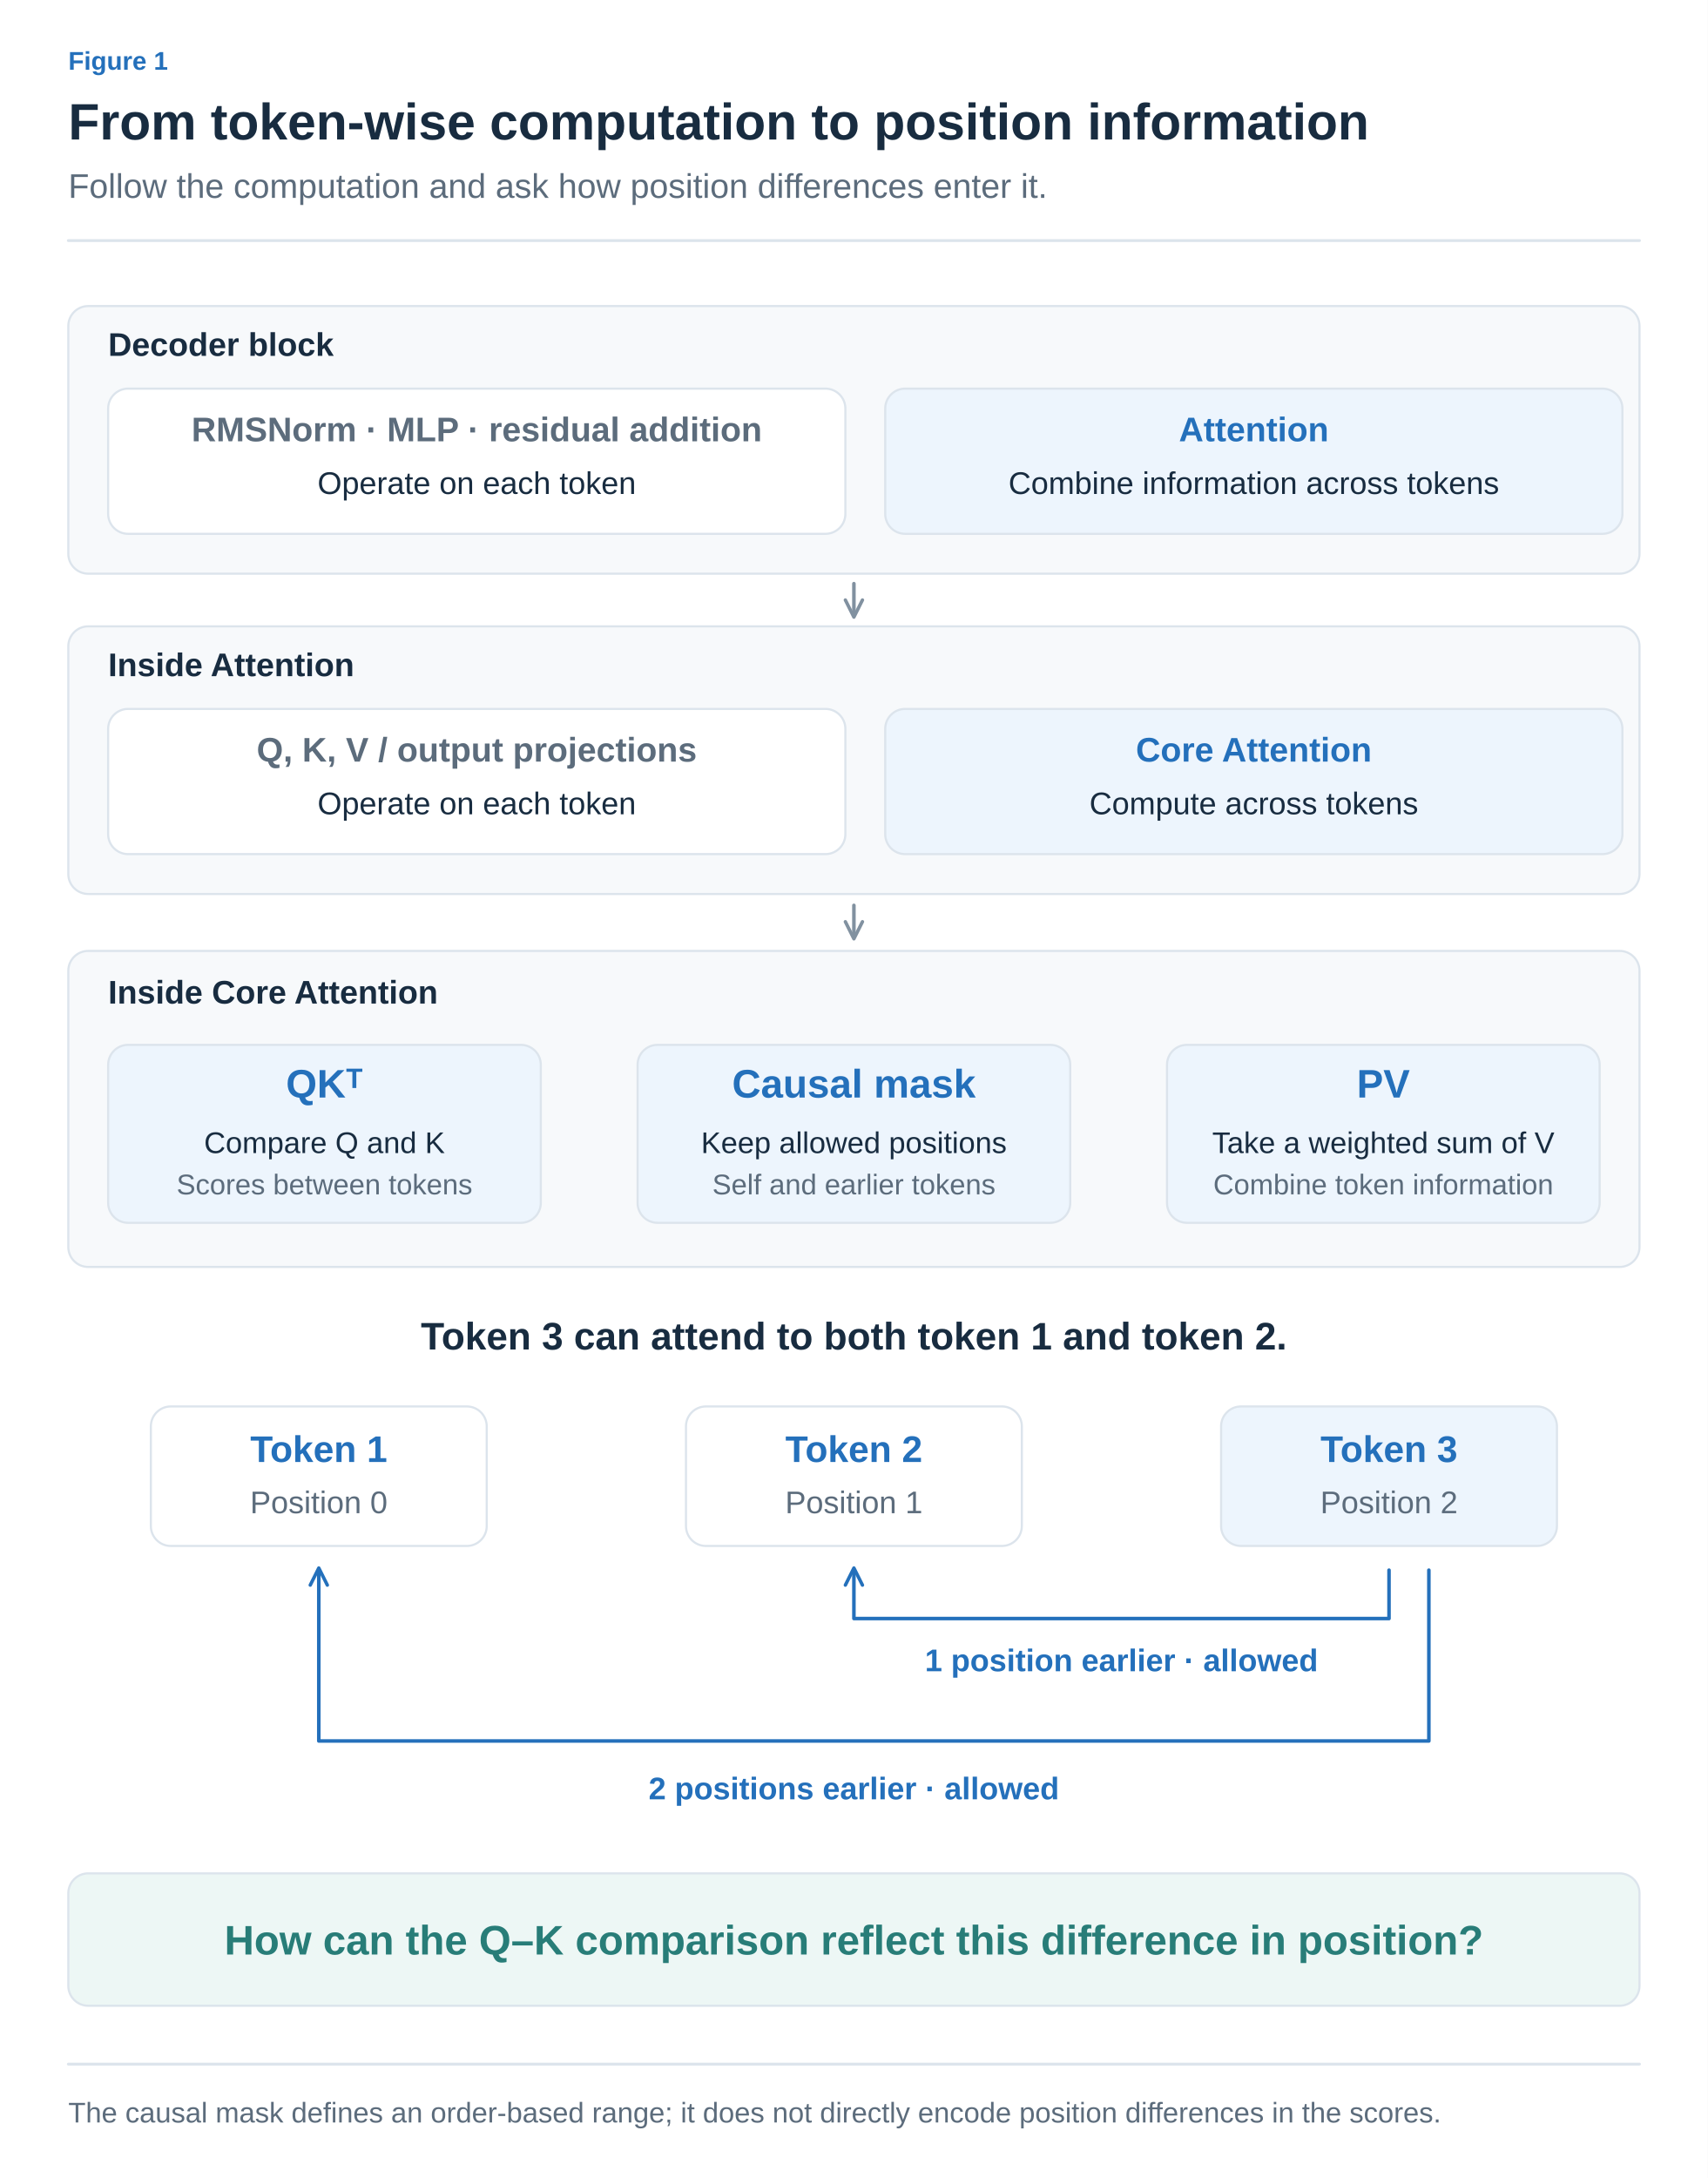
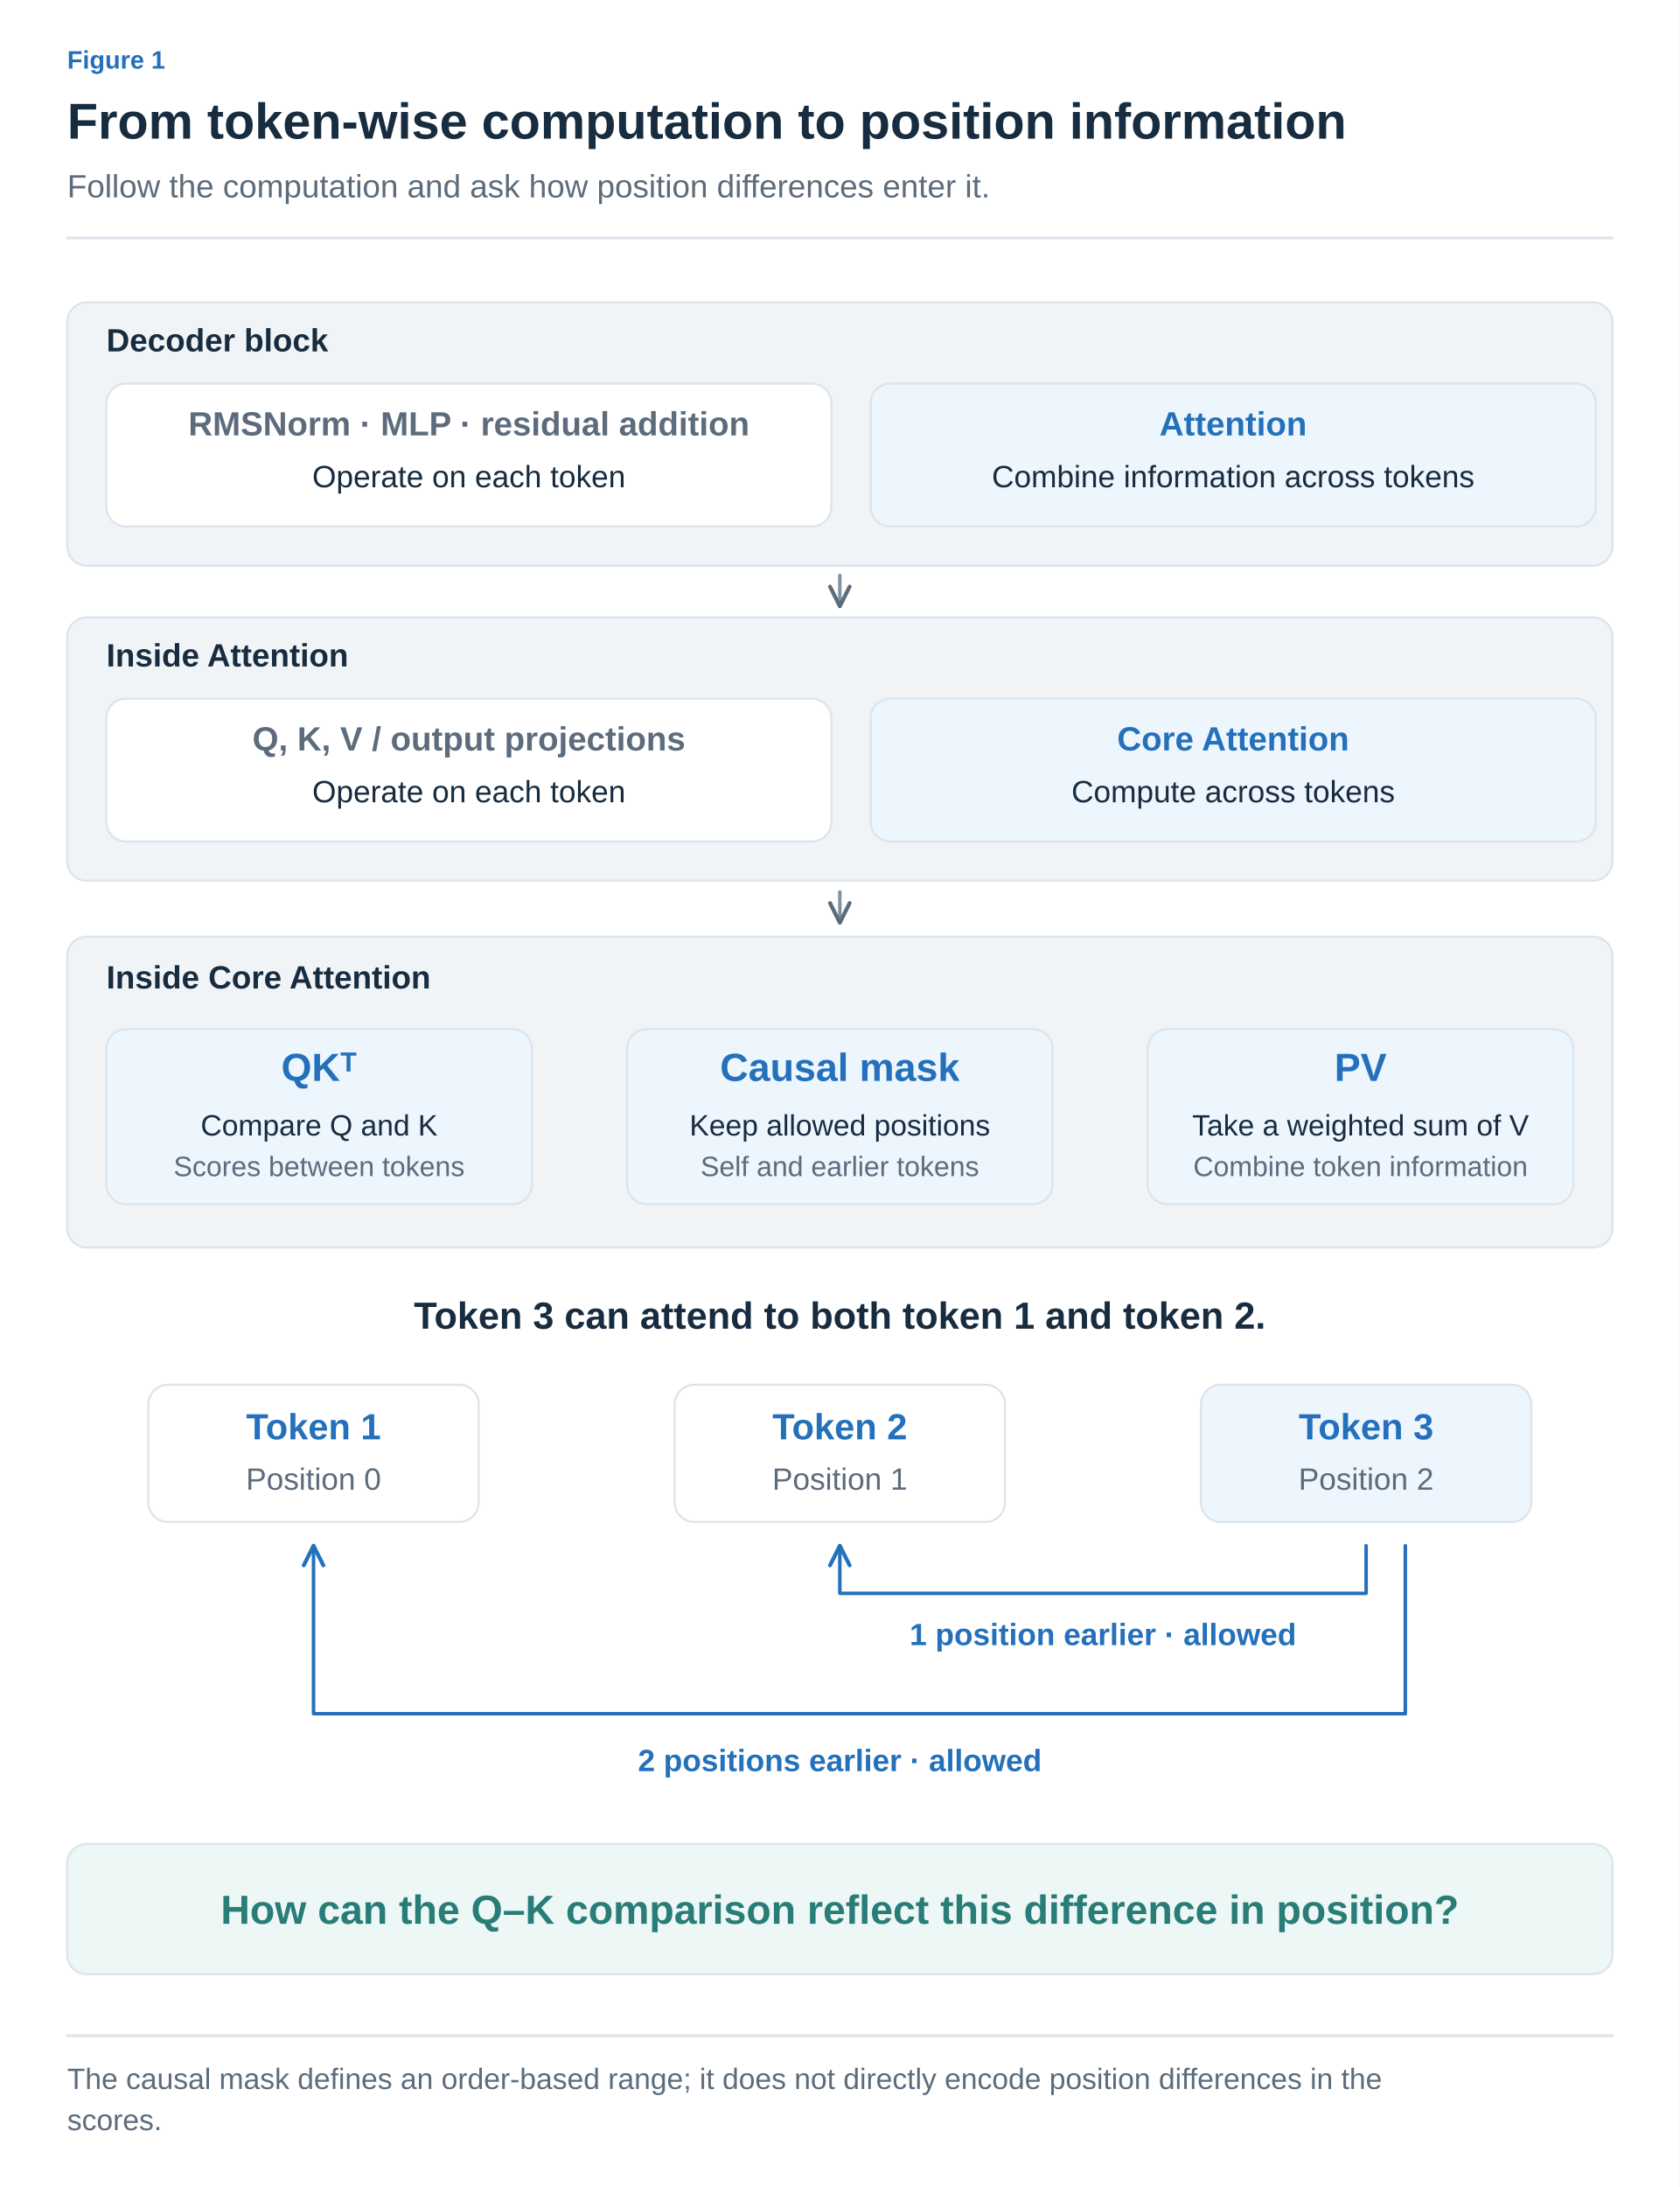
- <svg xmlns="http://www.w3.org/2000/svg" width="1200" height="1530" viewBox="0 0 1200 1530" role="img" aria-labelledby="title desc">
+ <svg xmlns="http://www.w3.org/2000/svg" width="1200" height="1562" viewBox="0 0 1200 1562" role="img" aria-labelledby="title desc">
  <defs>
-     <marker id="arrow-arrow" viewBox="0 0 10 10" refX="8" refY="5" markerWidth="6" markerHeight="6" orient="auto">
-       <path d="M1,1 L9,5 L1,9" fill="none" stroke="#8191A0" stroke-width="1.6" stroke-linecap="round" stroke-linejoin="round" />
+     <marker id="arrow-ink" viewBox="0 0 10 10" refX="9" refY="5" markerWidth="7" markerHeight="7" orient="auto">
+       <path d="M1 1 L9 5 L1 9" fill="none" stroke="#182C40" stroke-width="1.6" />
    </marker>
-     <marker id="blue-arrow" viewBox="0 0 10 10" refX="8" refY="5" markerWidth="6" markerHeight="6" orient="auto">
-       <path d="M1,1 L9,5 L1,9" fill="none" stroke="#2470BB" stroke-width="1.6" stroke-linecap="round" stroke-linejoin="round" />
+     <marker id="arrow-muted" viewBox="0 0 10 10" refX="9" refY="5" markerWidth="7" markerHeight="7" orient="auto">
+       <path d="M1 1 L9 5 L1 9" fill="none" stroke="#5C6C7C" stroke-width="1.6" />
    </marker>
-     <marker id="teal-arrow" viewBox="0 0 10 10" refX="8" refY="5" markerWidth="6" markerHeight="6" orient="auto">
-       <path d="M1,1 L9,5 L1,9" fill="none" stroke="#287D78" stroke-width="1.6" stroke-linecap="round" stroke-linejoin="round" />
+     <marker id="arrow-line" viewBox="0 0 10 10" refX="9" refY="5" markerWidth="7" markerHeight="7" orient="auto">
+       <path d="M1 1 L9 5 L1 9" fill="none" stroke="#DCE4EC" stroke-width="1.6" />
+     </marker>
+     <marker id="arrow-paper" viewBox="0 0 10 10" refX="9" refY="5" markerWidth="7" markerHeight="7" orient="auto">
+       <path d="M1 1 L9 5 L1 9" fill="none" stroke="#FFFFFF" stroke-width="1.6" />
+     </marker>
+     <marker id="arrow-blue" viewBox="0 0 10 10" refX="9" refY="5" markerWidth="7" markerHeight="7" orient="auto">
+       <path d="M1 1 L9 5 L1 9" fill="none" stroke="#2470BB" stroke-width="1.6" />
+     </marker>
+     <marker id="arrow-teal" viewBox="0 0 10 10" refX="9" refY="5" markerWidth="7" markerHeight="7" orient="auto">
+       <path d="M1 1 L9 5 L1 9" fill="none" stroke="#287D78" stroke-width="1.6" />
+     </marker>
+     <marker id="arrow-orange" viewBox="0 0 10 10" refX="9" refY="5" markerWidth="7" markerHeight="7" orient="auto">
+       <path d="M1 1 L9 5 L1 9" fill="none" stroke="#B55B22" stroke-width="1.6" />
+     </marker>
+     <marker id="arrow-purple" viewBox="0 0 10 10" refX="9" refY="5" markerWidth="7" markerHeight="7" orient="auto">
+       <path d="M1 1 L9 5 L1 9" fill="none" stroke="#7954A3" stroke-width="1.6" />
+     </marker>
+     <marker id="arrow-gray" viewBox="0 0 10 10" refX="9" refY="5" markerWidth="7" markerHeight="7" orient="auto">
+       <path d="M1 1 L9 5 L1 9" fill="none" stroke="#657789" stroke-width="1.6" />
+     </marker>
+     <marker id="arrow-red" viewBox="0 0 10 10" refX="9" refY="5" markerWidth="7" markerHeight="7" orient="auto">
+       <path d="M1 1 L9 5 L1 9" fill="none" stroke="#B34242" stroke-width="1.6" />
+     </marker>
+     <marker id="arrow-indigo" viewBox="0 0 10 10" refX="9" refY="5" markerWidth="7" markerHeight="7" orient="auto">
+       <path d="M1 1 L9 5 L1 9" fill="none" stroke="#4C60A8" stroke-width="1.6" />
    </marker>
  </defs>
-   <style>text{font-family:Arial,"Apple SD Gothic Neo","Noto Sans KR",sans-serif}path,line{stroke-linecap:round;stroke-linejoin:round}</style>
-   <rect width="1200" height="1530" fill="white" />
-   <text x="48" y="49" fill="#2470BB" font-size="18" font-weight="600" text-anchor="start">Figure 1</text>
-   <text x="48" y="98" fill="#182C40" font-size="36" font-weight="700" text-anchor="start">From token-wise computation to position information</text>
-   <text x="48" y="139" fill="#5C6C7C" font-size="24" font-weight="400" text-anchor="start">Follow the computation and ask how position differences enter it.</text>
-   <path d="M48,169 L1152,169" fill="none" stroke="#DCE4EC" stroke-width="2" />
-   <rect x="48" y="215" width="1104" height="188" rx="14" fill="#F7F9FB" stroke="#DCE4EC" stroke-width="1.5" />
-   <text x="76" y="250" fill="#182C40" font-size="23" font-weight="600" text-anchor="start">Decoder block</text>
-   <rect x="76" y="273" width="518" height="102" rx="14" fill="#FFFFFF" stroke="#DCE4EC" stroke-width="1.5" />
-   <text x="335" y="310" fill="#5C6C7C" font-size="24" font-weight="600" text-anchor="middle">RMSNorm · MLP · residual addition</text>
-   <text x="335" y="347" fill="#182C40" font-size="22" font-weight="400" text-anchor="middle">Operate on each token</text>
-   <rect x="622" y="273" width="518" height="102" rx="14" fill="#EDF5FD" stroke="#DCE4EC" stroke-width="1.5" />
-   <text x="881" y="310" fill="#2470BB" font-size="24" font-weight="600" text-anchor="middle">Attention</text>
-   <text x="881" y="347" fill="#182C40" font-size="22" font-weight="400" text-anchor="middle">Combine information across tokens</text>
-   <rect x="48" y="440" width="1104" height="188" rx="14" fill="#F7F9FB" stroke="#DCE4EC" stroke-width="1.5" />
-   <text x="76" y="475" fill="#182C40" font-size="23" font-weight="600" text-anchor="start">Inside Attention</text>
-   <rect x="76" y="498" width="518" height="102" rx="14" fill="#FFFFFF" stroke="#DCE4EC" stroke-width="1.5" />
-   <text x="335" y="535" fill="#5C6C7C" font-size="24" font-weight="600" text-anchor="middle">Q, K, V / output projections</text>
-   <text x="335" y="572" fill="#182C40" font-size="22" font-weight="400" text-anchor="middle">Operate on each token</text>
-   <rect x="622" y="498" width="518" height="102" rx="14" fill="#EDF5FD" stroke="#DCE4EC" stroke-width="1.5" />
-   <text x="881" y="535" fill="#2470BB" font-size="24" font-weight="600" text-anchor="middle">Core Attention</text>
-   <text x="881" y="572" fill="#182C40" font-size="22" font-weight="400" text-anchor="middle">Compute across tokens</text>
-   <path d="M600,410 L600,432" fill="none" stroke="#8191A0" stroke-width="2.5" marker-end="url(#arrow-arrow)" />
-   <path d="M600,636 L600,658" fill="none" stroke="#8191A0" stroke-width="2.5" marker-end="url(#arrow-arrow)" />
-   <rect x="48" y="668" width="1104" height="222" rx="14" fill="#F7F9FB" stroke="#DCE4EC" stroke-width="1.5" />
-   <text x="76" y="705" fill="#182C40" font-size="23" font-weight="600" text-anchor="start">Inside Core Attention</text>
-   <rect x="76" y="734" width="304" height="125" rx="14" fill="#EDF5FD" stroke="#DCE4EC" stroke-width="1.5" />
-   <text x="228" y="771" fill="#2470BB" font-size="28" font-weight="600" text-anchor="middle">QKᵀ</text>
-   <text x="228" y="810" fill="#182C40" font-size="21" font-weight="400" text-anchor="middle">Compare Q and K</text>
-   <text x="228" y="839" fill="#5C6C7C" font-size="20" font-weight="400" text-anchor="middle">Scores between tokens</text>
-   <rect x="448" y="734" width="304" height="125" rx="14" fill="#EDF5FD" stroke="#DCE4EC" stroke-width="1.5" />
-   <text x="600" y="771" fill="#2470BB" font-size="28" font-weight="600" text-anchor="middle">Causal mask</text>
-   <text x="600" y="810" fill="#182C40" font-size="21" font-weight="400" text-anchor="middle">Keep allowed positions</text>
-   <text x="600" y="839" fill="#5C6C7C" font-size="20" font-weight="400" text-anchor="middle">Self and earlier tokens</text>
-   <rect x="820" y="734" width="304" height="125" rx="14" fill="#EDF5FD" stroke="#DCE4EC" stroke-width="1.5" />
-   <text x="972" y="771" fill="#2470BB" font-size="28" font-weight="600" text-anchor="middle">PV</text>
-   <text x="972" y="810" fill="#182C40" font-size="21" font-weight="400" text-anchor="middle">Take a weighted sum of V</text>
-   <text x="972" y="839" fill="#5C6C7C" font-size="20" font-weight="400" text-anchor="middle">Combine token information</text>
-   <text x="600" y="948" fill="#182C40" font-size="27" font-weight="600" text-anchor="middle">Token 3 can attend to both token 1 and token 2.</text>
-   <rect x="106" y="988" width="236" height="98" rx="14" fill="#FFFFFF" stroke="#DCE4EC" stroke-width="1.5" />
-   <text x="224" y="1027" fill="#2470BB" font-size="26" font-weight="600" text-anchor="middle">Token 1</text>
-   <text x="224" y="1063" fill="#5C6C7C" font-size="22" font-weight="400" text-anchor="middle">Position 0</text>
-   <rect x="482" y="988" width="236" height="98" rx="14" fill="#FFFFFF" stroke="#DCE4EC" stroke-width="1.5" />
-   <text x="600" y="1027" fill="#2470BB" font-size="26" font-weight="600" text-anchor="middle">Token 2</text>
-   <text x="600" y="1063" fill="#5C6C7C" font-size="22" font-weight="400" text-anchor="middle">Position 1</text>
-   <rect x="858" y="988" width="236" height="98" rx="14" fill="#EDF5FD" stroke="#DCE4EC" stroke-width="1.5" />
-   <text x="976" y="1027" fill="#2470BB" font-size="26" font-weight="600" text-anchor="middle">Token 3</text>
-   <text x="976" y="1063" fill="#5C6C7C" font-size="22" font-weight="400" text-anchor="middle">Position 2</text>
-   <path d="M976,1103 V1137 H600 V1103" fill="none" stroke="#2470BB" stroke-width="2.5" marker-end="url(#blue-arrow)" />
-   <text x="788" y="1174" fill="#2470BB" font-size="22" font-weight="600" text-anchor="middle">1 position earlier · allowed</text>
-   <path d="M1004,1103 V1223 H224 V1103" fill="none" stroke="#2470BB" stroke-width="2.5" marker-end="url(#blue-arrow)" />
-   <text x="600" y="1264" fill="#2470BB" font-size="22" font-weight="600" text-anchor="middle">2 positions earlier · allowed</text>
-   <rect x="48" y="1316" width="1104" height="93" rx="14" fill="#EDF7F5" stroke="#DCE4EC" stroke-width="1.5" />
-   <text x="600" y="1373" fill="#287D78" font-size="29" font-weight="600" text-anchor="middle">How can the Q–K comparison reflect this difference in position?</text>
-   <path d="M48,1450 L1152,1450" fill="none" stroke="#DCE4EC" stroke-width="2" />
-   <text x="48" y="1491" fill="#5C6C7C" font-size="20" font-weight="400" text-anchor="start">The causal mask defines an order-based range; it does not directly encode position differences in the scores.</text>
+   <style>text{font-family:Arial,"Apple SD Gothic Neo","Noto Sans KR",sans-serif}text[font-family]{font-family:Menlo,Consolas,monospace}path{stroke-linecap:round;stroke-linejoin:round}</style>
+   <rect width="100%" height="100%" fill="white" />
+   <text x="48" y="49" fill="#2470BB" font-size="18" font-weight="600" text-anchor="start" data-max-width="1104">Figure 1</text>
+   <text x="48" y="99" fill="#182C40" font-size="36" font-weight="700" text-anchor="start" data-max-width="1104">From token-wise computation to position information</text>
+   <text x="48" y="141" fill="#5C6C7C" font-size="23" font-weight="400" text-anchor="start" data-max-width="1104">Follow the computation and ask how position differences enter it.</text>
+   <path d="M48,170 H1152" stroke="#DCE4EC" stroke-width="2" />
+   <g transform="translate(48 206) scale(1)" data-panel="1">
+     <g transform="translate(-48 -205)">
+       <rect x="48" y="215" width="1104" height="188" rx="14" fill="#F1F4F7" stroke="#DCE4EC" stroke-width="1.5" />
+       <text x="76" y="250" fill="#182C40" font-size="23" font-weight="600" text-anchor="start">Decoder block</text>
+       <rect x="76" y="273" width="518" height="102" rx="14" fill="#FFFFFF" stroke="#DCE4EC" stroke-width="1.5" />
+       <text x="335" y="310" fill="#5C6C7C" font-size="24" font-weight="600" text-anchor="middle">RMSNorm · MLP · residual addition</text>
+       <text x="335" y="347" fill="#182C40" font-size="22" font-weight="400" text-anchor="middle">Operate on each token</text>
+       <rect x="622" y="273" width="518" height="102" rx="14" fill="#EDF5FD" stroke="#DCE4EC" stroke-width="1.5" />
+       <text x="881" y="310" fill="#2470BB" font-size="24" font-weight="600" text-anchor="middle">Attention</text>
+       <text x="881" y="347" fill="#182C40" font-size="22" font-weight="400" text-anchor="middle">Combine information across tokens</text>
+       <rect x="48" y="440" width="1104" height="188" rx="14" fill="#F1F4F7" stroke="#DCE4EC" stroke-width="1.5" />
+       <text x="76" y="475" fill="#182C40" font-size="23" font-weight="600" text-anchor="start">Inside Attention</text>
+       <rect x="76" y="498" width="518" height="102" rx="14" fill="#FFFFFF" stroke="#DCE4EC" stroke-width="1.5" />
+       <text x="335" y="535" fill="#5C6C7C" font-size="24" font-weight="600" text-anchor="middle">Q, K, V / output projections</text>
+       <text x="335" y="572" fill="#182C40" font-size="22" font-weight="400" text-anchor="middle">Operate on each token</text>
+       <rect x="622" y="498" width="518" height="102" rx="14" fill="#EDF5FD" stroke="#DCE4EC" stroke-width="1.5" />
+       <text x="881" y="535" fill="#2470BB" font-size="24" font-weight="600" text-anchor="middle">Core Attention</text>
+       <text x="881" y="572" fill="#182C40" font-size="22" font-weight="400" text-anchor="middle">Compute across tokens</text>
+       <path d="M600,410 L600,432" fill="none" stroke="#8191A0" stroke-width="2.5" marker-end="url(#arrow-muted)" />
+       <path d="M600,636 L600,658" fill="none" stroke="#8191A0" stroke-width="2.5" marker-end="url(#arrow-muted)" />
+       <rect x="48" y="668" width="1104" height="222" rx="14" fill="#F1F4F7" stroke="#DCE4EC" stroke-width="1.5" />
+       <text x="76" y="705" fill="#182C40" font-size="23" font-weight="600" text-anchor="start">Inside Core Attention</text>
+       <rect x="76" y="734" width="304" height="125" rx="14" fill="#EDF5FD" stroke="#DCE4EC" stroke-width="1.5" />
+       <text x="228" y="771" fill="#2470BB" font-size="28" font-weight="600" text-anchor="middle">QKᵀ</text>
+       <text x="228" y="810" fill="#182C40" font-size="21" font-weight="400" text-anchor="middle">Compare Q and K</text>
+       <text x="228" y="839" fill="#5C6C7C" font-size="20" font-weight="400" text-anchor="middle">Scores between tokens</text>
+       <rect x="448" y="734" width="304" height="125" rx="14" fill="#EDF5FD" stroke="#DCE4EC" stroke-width="1.5" />
+       <text x="600" y="771" fill="#2470BB" font-size="28" font-weight="600" text-anchor="middle">Causal mask</text>
+       <text x="600" y="810" fill="#182C40" font-size="21" font-weight="400" text-anchor="middle">Keep allowed positions</text>
+       <text x="600" y="839" fill="#5C6C7C" font-size="20" font-weight="400" text-anchor="middle">Self and earlier tokens</text>
+       <rect x="820" y="734" width="304" height="125" rx="14" fill="#EDF5FD" stroke="#DCE4EC" stroke-width="1.5" />
+       <text x="972" y="771" fill="#2470BB" font-size="28" font-weight="600" text-anchor="middle">PV</text>
+       <text x="972" y="810" fill="#182C40" font-size="21" font-weight="400" text-anchor="middle">Take a weighted sum of V</text>
+       <text x="972" y="839" fill="#5C6C7C" font-size="20" font-weight="400" text-anchor="middle">Combine token information</text>
+       <text x="600" y="948" fill="#182C40" font-size="27" font-weight="600" text-anchor="middle">Token 3 can attend to both token 1 and token 2.</text>
+       <rect x="106" y="988" width="236" height="98" rx="14" fill="#FFFFFF" stroke="#DCE4EC" stroke-width="1.5" />
+       <text x="224" y="1027" fill="#2470BB" font-size="26" font-weight="600" text-anchor="middle">Token 1</text>
+       <text x="224" y="1063" fill="#5C6C7C" font-size="22" font-weight="400" text-anchor="middle">Position 0</text>
+       <rect x="482" y="988" width="236" height="98" rx="14" fill="#FFFFFF" stroke="#DCE4EC" stroke-width="1.5" />
+       <text x="600" y="1027" fill="#2470BB" font-size="26" font-weight="600" text-anchor="middle">Token 2</text>
+       <text x="600" y="1063" fill="#5C6C7C" font-size="22" font-weight="400" text-anchor="middle">Position 1</text>
+       <rect x="858" y="988" width="236" height="98" rx="14" fill="#EDF5FD" stroke="#DCE4EC" stroke-width="1.5" />
+       <text x="976" y="1027" fill="#2470BB" font-size="26" font-weight="600" text-anchor="middle">Token 3</text>
+       <text x="976" y="1063" fill="#5C6C7C" font-size="22" font-weight="400" text-anchor="middle">Position 2</text>
+       <path d="M976,1103 V1137 H600 V1103" fill="none" stroke="#2470BB" stroke-width="2.5" marker-end="url(#arrow-blue)" />
+       <text x="788" y="1174" fill="#2470BB" font-size="22" font-weight="600" text-anchor="middle">1 position earlier · allowed</text>
+       <path d="M1004,1103 V1223 H224 V1103" fill="none" stroke="#2470BB" stroke-width="2.5" marker-end="url(#arrow-blue)" />
+       <text x="600" y="1264" fill="#2470BB" font-size="22" font-weight="600" text-anchor="middle">2 positions earlier · allowed</text>
+       <rect x="48" y="1316" width="1104" height="93" rx="14" fill="#EDF7F5" stroke="#DCE4EC" stroke-width="1.5" />
+       <text x="600" y="1373" fill="#287D78" font-size="29" font-weight="600" text-anchor="middle">How can the Q–K comparison reflect this difference in position?</text>
+     </g>
+   </g>
+   <path d="M48,1454 H1152" stroke="#DCE4EC" stroke-width="2" />
+   <text x="48" y="1492" fill="#5C6C7C" font-size="21" font-weight="400" text-anchor="start" data-max-width="1104">The causal mask defines an order-based range; it does not directly encode position differences in the</text>
+   <text x="48" y="1521.4" fill="#5C6C7C" font-size="21" font-weight="400" text-anchor="start" data-max-width="1104">scores.</text>
</svg>
